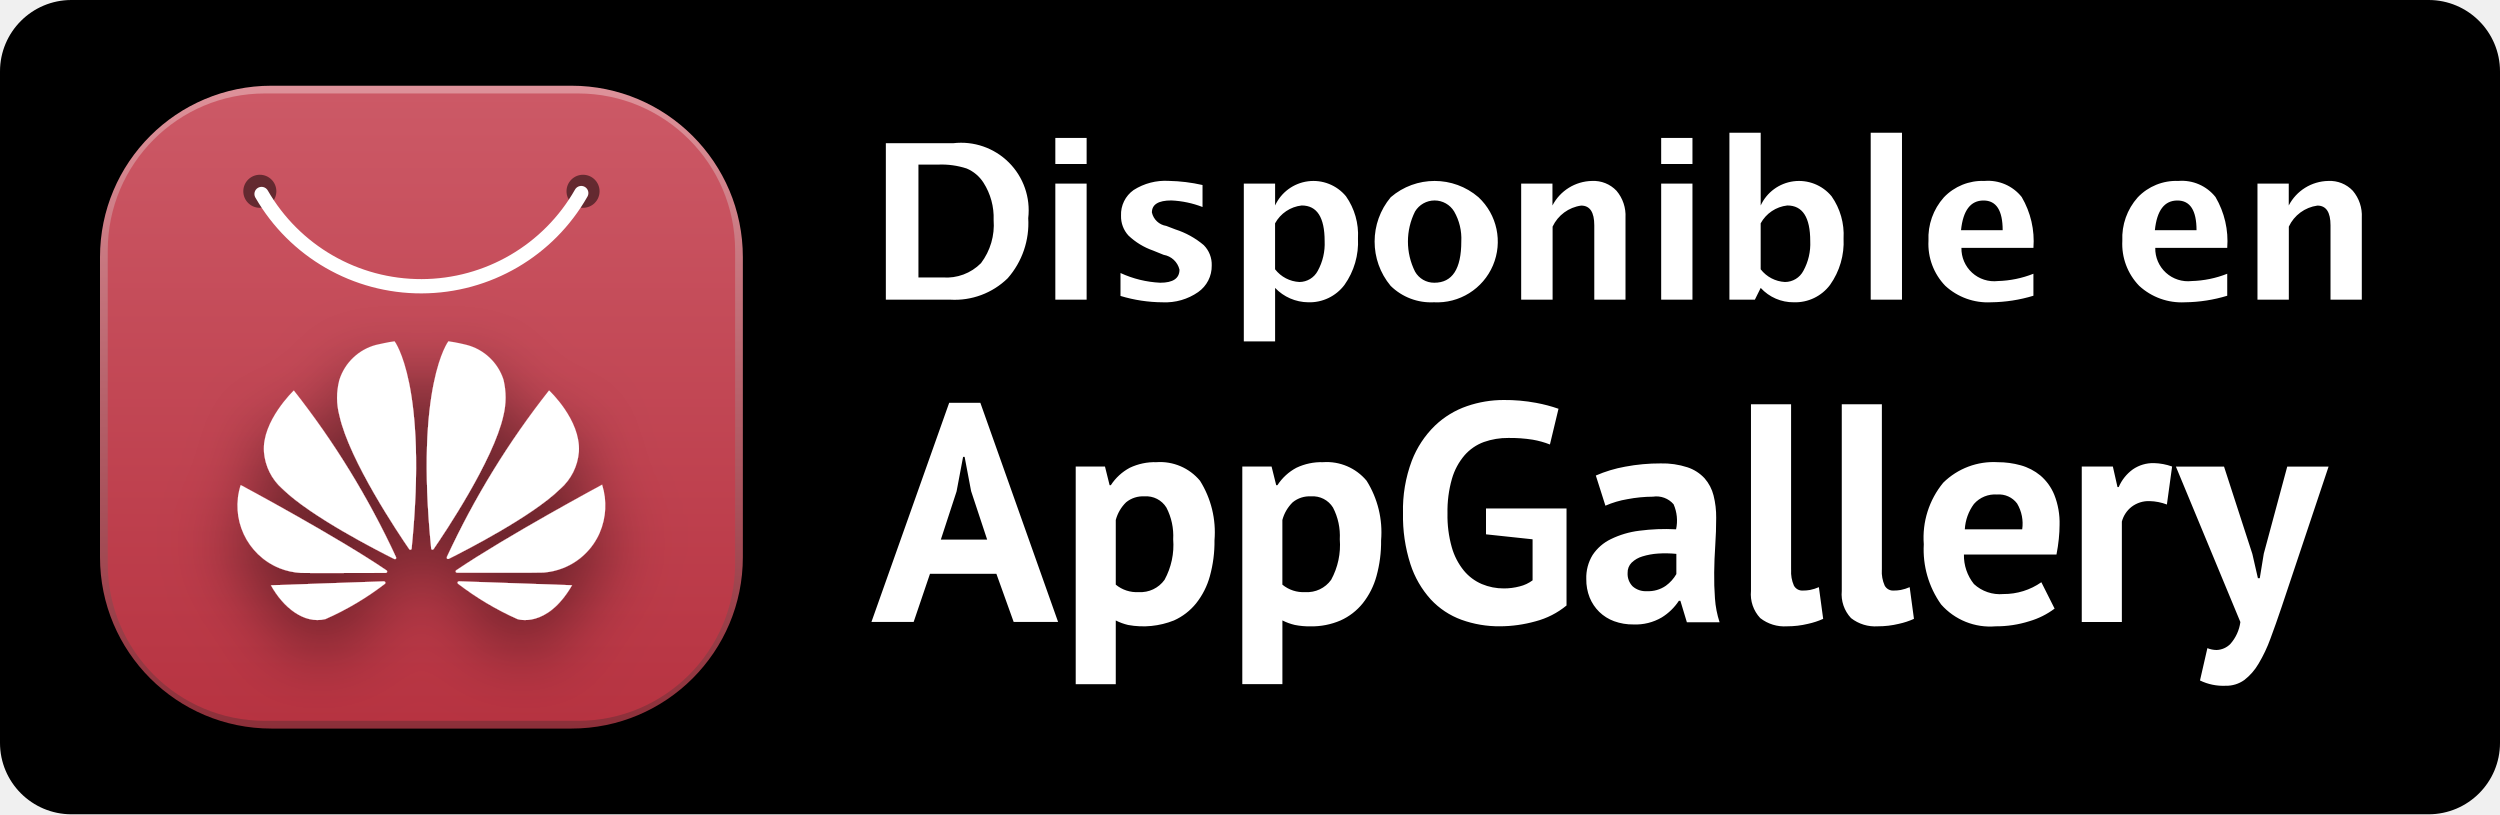
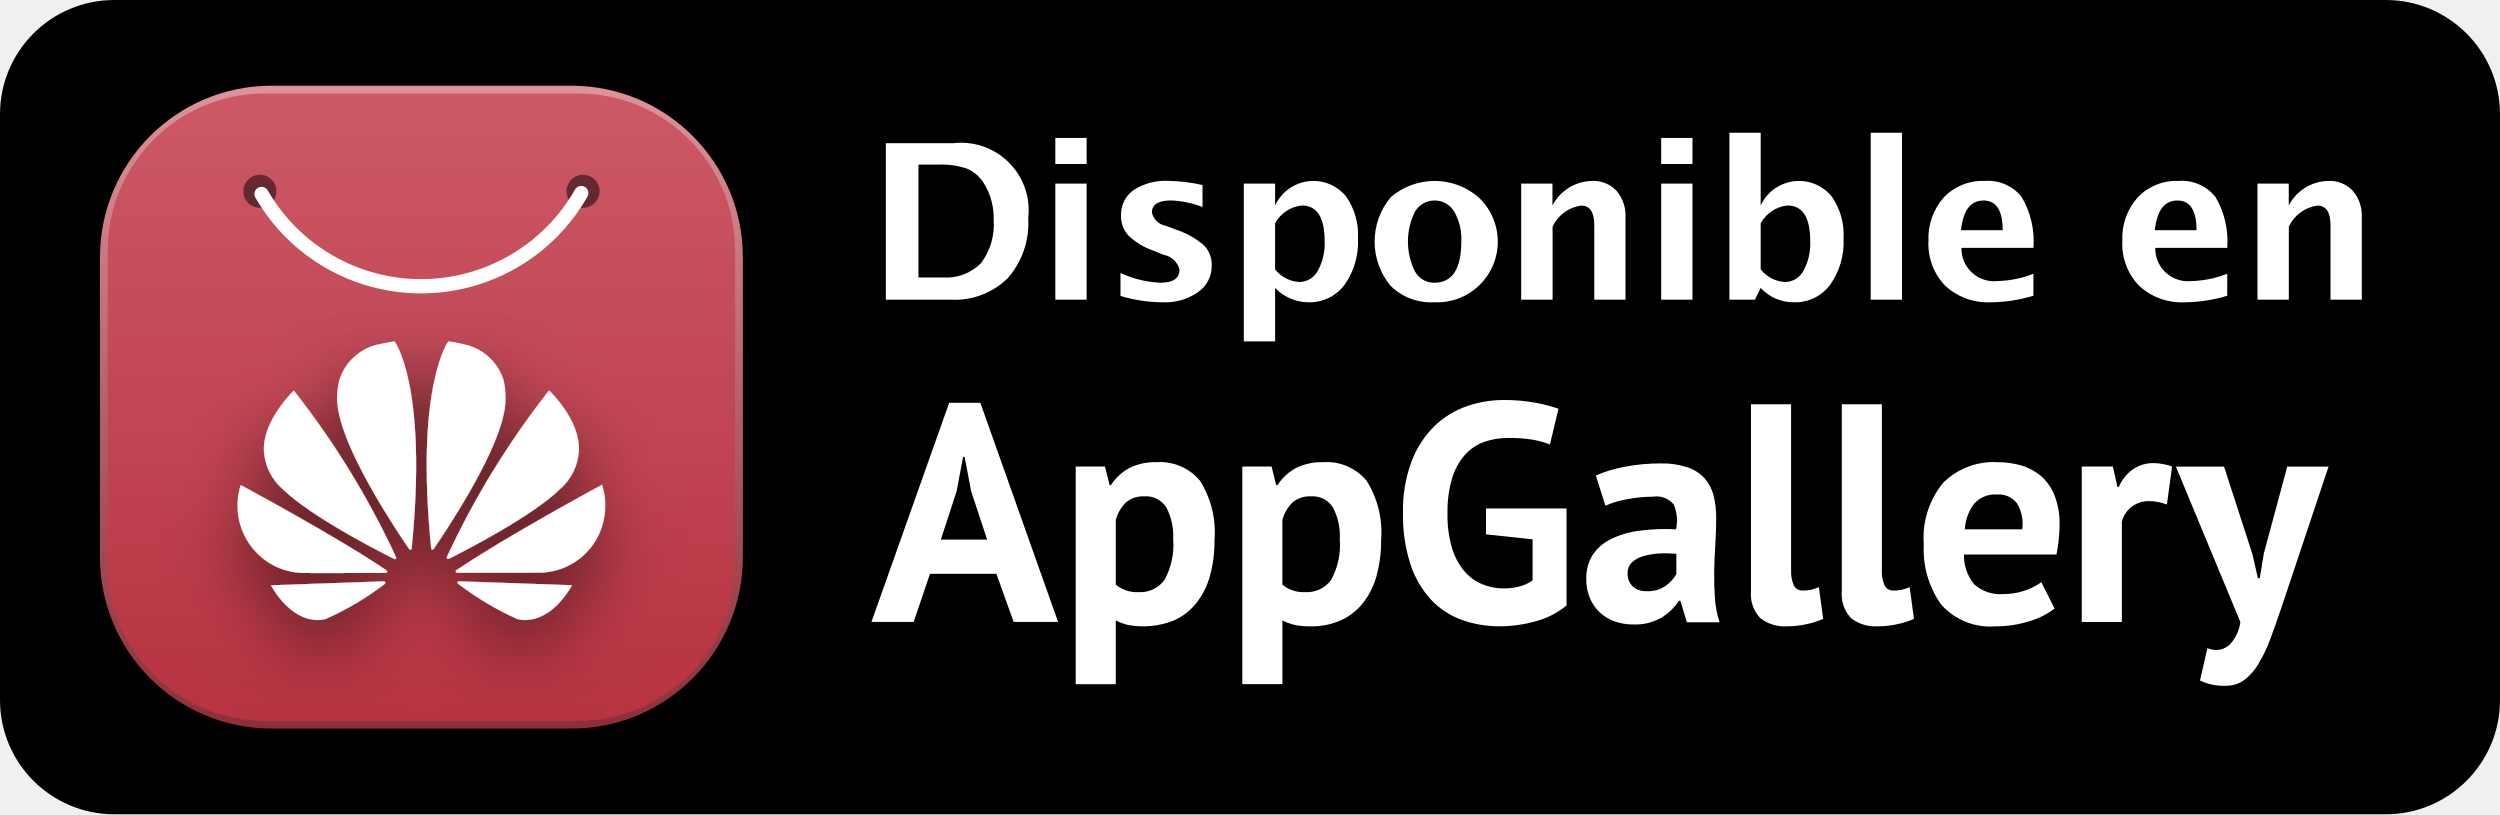
<svg xmlns="http://www.w3.org/2000/svg" xmlns:xlink="http://www.w3.org/1999/xlink" id="app-gallery-es.svg" width="175" height="57" viewBox="0 0 175 57">
  <defs>
    <style>
      .cls-1 {
        fill: url(#linear-gradient);
      }

      .cls-2, .cls-3, .cls-5, .cls-6 {
        fill-rule: evenodd;
      }

      .cls-2 {
        fill: url(#linear-gradient-2);
      }

      .cls-3, .cls-6 {
        fill: #fff;
      }

      .cls-3 {
        filter: url(#filter);
      }

      .cls-4 {
        opacity: 0.5;
      }

      .cls-5 {
        fill: none;
        stroke: #fff;
        stroke-linecap: round;
        stroke-width: 1px;
        filter: url(#filter-2);
      }
    </style>
    <linearGradient id="linear-gradient" x1="29.5" y1="51" x2="29.5" y2="6" gradientUnits="userSpaceOnUse">
      <stop offset="0" stop-color="#8c2f39" />
      <stop offset="1" stop-color="#de929a" />
    </linearGradient>
    <linearGradient id="linear-gradient-2" x1="717.5" y1="830.469" x2="717.5" y2="786.531" gradientUnits="userSpaceOnUse">
      <stop offset="0" stop-color="#b73341" />
      <stop offset="1" stop-color="#cc5966" />
    </linearGradient>
    <filter id="filter" x="699" y="800" width="38" height="32" filterUnits="userSpaceOnUse">
      <feOffset result="offset" dy="2" in="SourceAlpha" />
      <feGaussianBlur result="blur" stdDeviation="2.449" />
      <feFlood result="flood" flood-opacity="0.51" />
      <feComposite result="composite" operator="in" in2="blur" />
      <feBlend result="blend" in="SourceGraphic" />
    </filter>
    <filter id="filter-2" x="700" y="790" width="36" height="19" filterUnits="userSpaceOnUse">
      <feOffset result="offset" dy="2" in="SourceAlpha" />
      <feGaussianBlur result="blur" stdDeviation="2.449" />
      <feFlood result="flood" flood-opacity="0.34" />
      <feComposite result="composite" operator="in" in2="blur" />
      <feBlend result="blend" in="SourceGraphic" />
    </filter>
  </defs>
-   <rect id="bkg" width="175" height="57" rx="5" ry="5" />
+   <rect id="bkg" width="175" height="57" rx="8" ry="8" />
  <rect id="Rounded_Rectangle_1" data-name="Rounded Rectangle 1" class="cls-1" x="7" y="6" width="45" height="45" rx="12" ry="12" />
  <path id="Rounded_Rectangle_1_copy" data-name="Rounded Rectangle 1 copy" class="cls-2" d="M706.542,786.542h21.916a11,11,0,0,1,11,11v21.916a11,11,0,0,1-11,11H706.542a11,11,0,0,1-11-11V797.542A11,11,0,0,1,706.542,786.542Z" transform="translate(-688 -780)" />
  <path id="logo" class="cls-3" d="M715.734,819.022a59.353,59.353,0,0,0-7.166-11.691s-2.253,2.149-2.092,4.3a3.814,3.814,0,0,0,1.3,2.594c1.967,1.927,6.722,4.357,7.827,4.907a0.09,0.09,0,0,0,.106-0.018,0.083,0.083,0,0,0,.02-0.095h0Zm-0.756,1.742a0.111,0.111,0,0,0-.1-0.072v0l-7.915.277c0.858,1.541,2.305,2.736,3.811,2.37a20.112,20.112,0,0,0,4.172-2.472l0,0A0.089,0.089,0,0,0,714.978,820.764Zm0.088-.834h0c-3.477-2.36-10.218-5.98-10.218-5.98a4.723,4.723,0,0,0,2.711,5.821,4.786,4.786,0,0,0,1.514.335c0.12,0.02,4.711,0,5.94,0a0.1,0.1,0,0,0,.079-0.054A0.1,0.1,0,0,0,715.066,819.93Zm0.556-16.039c-0.345.032-1.275,0.246-1.275,0.246a3.68,3.68,0,0,0-2.592,2.457,4.88,4.88,0,0,0,.01,2.526c0.7,3.121,4.143,8.251,4.884,9.328a0.085,0.085,0,0,0,.093.035,0.1,0.1,0,0,0,.075-0.1C717.955,806.93,715.622,803.891,715.622,803.891Zm7.627,2.7a3.684,3.684,0,0,0-2.617-2.457s-0.6-.154-1.245-0.246c0,0-2.346,3.04-1.206,14.5h0a0.093,0.093,0,0,0,.175.044h0c0.757-1.106,4.178-6.207,4.877-9.316A5.316,5.316,0,0,0,723.249,806.594Zm-3.131,14.1a0.117,0.117,0,0,0-.09.062,0.115,0.115,0,0,0,.03.107v0a20.767,20.767,0,0,0,4.162,2.477s2.046,0.7,3.826-2.371l-7.928-.278h0Zm10.033-6.765s-6.729,3.633-10.21,5.991l0,0a0.1,0.1,0,0,0-.042.114,0.118,0.118,0,0,0,.082.062h0c1.245,0,5.962.006,6.082-.015a4.709,4.709,0,0,0,1.361-.316,4.648,4.648,0,0,0,2.549-2.451A4.833,4.833,0,0,0,730.151,813.931Zm-1.628-2.307c0.141-2.229-2.088-4.293-2.088-4.293a59.23,59.23,0,0,0-7.154,11.659h0a0.114,0.114,0,0,0,.024.127,0.1,0.1,0,0,0,.105.009c1.134-.565,5.855-2.981,7.81-4.9A3.839,3.839,0,0,0,728.523,811.624Z" transform="translate(-688 -780)" />
  <circle id="o" class="cls-4" cx="18.188" cy="13.39" r="1.157" />
  <circle id="o-2" data-name="o" class="cls-4" cx="40.813" cy="13.39" r="1.157" />
  <g transform="translate(-688 -780)" style="fill: none; filter: url(#filter-2)">
    <path id="handle" class="cls-5" d="M728.687,793.515a12.89,12.89,0,0,1-22.378.065" style="stroke: inherit; filter: none; fill: inherit" />
  </g>
  <use transform="translate(-688 -780)" xlink:href="#handle" style="stroke: #fff; filter: none; fill: none" />
  <path id="text-app-gallery" class="cls-6" d="M757.746,820.164H753.1l-1.145,3.373H749l5.443-15.342h2.181l5.443,15.342h-3.11Zm-3.887-2.394H757.1l-1.123-3.394-0.453-2.394h-0.108L754.96,814.4Zm9.437-5.114h2.052l0.324,1.306h0.087a3.6,3.6,0,0,1,1.328-1.219,4.072,4.072,0,0,1,1.868-.391,3.633,3.633,0,0,1,3.045,1.3,6.786,6.786,0,0,1,1.015,4.167,9.042,9.042,0,0,1-.324,2.513,5.312,5.312,0,0,1-.961,1.9,4.2,4.2,0,0,1-1.555,1.2,5.8,5.8,0,0,1-3.207.316,3.815,3.815,0,0,1-.864-0.316v4.461H763.3V812.656Zm4.817,2.089a1.861,1.861,0,0,0-1.285.414,2.7,2.7,0,0,0-.724,1.24v4.526a2.3,2.3,0,0,0,1.6.523,2.07,2.07,0,0,0,1.814-.86,5.076,5.076,0,0,0,.605-2.84,4.3,4.3,0,0,0-.475-2.219A1.658,1.658,0,0,0,768.113,814.745Zm6.846-2.089h2.051l0.324,1.306h0.087a3.6,3.6,0,0,1,1.328-1.219,4.072,4.072,0,0,1,1.868-.391,3.633,3.633,0,0,1,3.045,1.3,6.786,6.786,0,0,1,1.015,4.167,9.042,9.042,0,0,1-.324,2.513,5.312,5.312,0,0,1-.961,1.9,4.2,4.2,0,0,1-1.555,1.2,5.088,5.088,0,0,1-2.105.413,5.144,5.144,0,0,1-1.1-.1,3.815,3.815,0,0,1-.864-0.316v4.461h-2.807V812.656Zm4.816,2.089a1.861,1.861,0,0,0-1.285.414,2.7,2.7,0,0,0-.724,1.24v4.526a2.3,2.3,0,0,0,1.6.523,2.07,2.07,0,0,0,1.814-.86,5.076,5.076,0,0,0,.605-2.84,4.3,4.3,0,0,0-.475-2.219A1.658,1.658,0,0,0,779.775,814.745Zm12.245,0.849h5.637v6.79a5.658,5.658,0,0,1-2.171,1.109,9.357,9.357,0,0,1-2.494.348,7.719,7.719,0,0,1-2.689-.457,5.505,5.505,0,0,1-2.149-1.425,6.785,6.785,0,0,1-1.425-2.47,10.95,10.95,0,0,1-.519-3.568,9.735,9.735,0,0,1,.616-3.667,6.875,6.875,0,0,1,1.62-2.459,6.123,6.123,0,0,1,2.257-1.371,7.882,7.882,0,0,1,2.548-.424,11.822,11.822,0,0,1,2.279.2,10.578,10.578,0,0,1,1.565.414l-0.6,2.5a6.213,6.213,0,0,0-1.21-.337,10.063,10.063,0,0,0-1.706-.12,4.969,4.969,0,0,0-1.706.283,3.3,3.3,0,0,0-1.35.925,4.394,4.394,0,0,0-.885,1.643,8.231,8.231,0,0,0-.314,2.437,8.12,8.12,0,0,0,.3,2.361,4.555,4.555,0,0,0,.842,1.632,3.327,3.327,0,0,0,1.263.947,3.943,3.943,0,0,0,1.545.305,4.3,4.3,0,0,0,1.1-.142,2.5,2.5,0,0,0,.907-0.424v-2.873l-3.261-.348v-1.806Zm7.688-2.307a9.232,9.232,0,0,1,2.052-.62,13.157,13.157,0,0,1,2.484-.228,5.616,5.616,0,0,1,1.879.272,2.855,2.855,0,0,1,1.2.772,2.887,2.887,0,0,1,.626,1.2,6.132,6.132,0,0,1,.184,1.567q0,0.957-.065,1.926t-0.075,1.9q-0.012.936,0.054,1.817a6.883,6.883,0,0,0,.324,1.665h-2.29l-0.453-1.5h-0.108a3.852,3.852,0,0,1-1.2,1.164,3.61,3.61,0,0,1-1.976.49,3.807,3.807,0,0,1-1.36-.229,2.943,2.943,0,0,1-1.037-.652,2.991,2.991,0,0,1-.67-1,3.38,3.38,0,0,1-.237-1.295,3.041,3.041,0,0,1,.443-1.687,3.2,3.2,0,0,1,1.274-1.109,6.288,6.288,0,0,1,1.987-.588,14,14,0,0,1,2.581-.1,2.854,2.854,0,0,0-.173-1.752,1.585,1.585,0,0,0-1.447-.533,9.794,9.794,0,0,0-1.782.174,6.55,6.55,0,0,0-1.544.457Zm3.564,8.095a2.149,2.149,0,0,0,1.339-.38,2.649,2.649,0,0,0,.734-0.816v-1.415a7.833,7.833,0,0,0-1.285-.022,4.747,4.747,0,0,0-1.091.2,1.832,1.832,0,0,0-.755.436,0.973,0.973,0,0,0-.281.718,1.242,1.242,0,0,0,.356.946A1.372,1.372,0,0,0,803.272,821.382Zm10.107-1.5a2.392,2.392,0,0,0,.194,1.11,0.664,0.664,0,0,0,.626.348,2.848,2.848,0,0,0,.508-0.044,3.005,3.005,0,0,0,.615-0.195l0.3,2.219a5.306,5.306,0,0,1-1.058.348,6.178,6.178,0,0,1-1.469.174,2.742,2.742,0,0,1-1.879-.576,2.437,2.437,0,0,1-.648-1.9V808.3h2.808v11.577Zm6.349,0a2.377,2.377,0,0,0,.2,1.11,0.663,0.663,0,0,0,.626.348,2.829,2.829,0,0,0,.507-0.044,3.011,3.011,0,0,0,.616-0.195l0.3,2.219a5.284,5.284,0,0,1-1.058.348,6.172,6.172,0,0,1-1.469.174,2.743,2.743,0,0,1-1.879-.576,2.441,2.441,0,0,1-.647-1.9V808.3h2.807v11.577Zm12.094,2.72a5.48,5.48,0,0,1-1.76.881,7.637,7.637,0,0,1-2.365.359,4.568,4.568,0,0,1-3.822-1.534,6.627,6.627,0,0,1-1.21-4.21,6.056,6.056,0,0,1,1.361-4.309,5.013,5.013,0,0,1,3.822-1.436,5.941,5.941,0,0,1,1.6.217,3.738,3.738,0,0,1,1.383.718,3.538,3.538,0,0,1,.971,1.35,5.316,5.316,0,0,1,.368,2.11c0,0.305-.019.631-0.054,0.98s-0.09.711-.162,1.088h-6.479a3.2,3.2,0,0,0,.7,2.067,2.681,2.681,0,0,0,2.063.7,4.572,4.572,0,0,0,2.656-.827Zm-4.017-7.986a1.959,1.959,0,0,0-1.631.664,3.3,3.3,0,0,0-.637,1.773h4.017a2.756,2.756,0,0,0-.356-1.806A1.583,1.583,0,0,0,827.805,814.615Zm11.878,0.7a3.643,3.643,0,0,0-1.209-.239,1.969,1.969,0,0,0-1.263.4,1.942,1.942,0,0,0-.681,1.034v7.029h-2.807V812.656H835.9l0.324,1.437h0.086a2.968,2.968,0,0,1,.994-1.241,2.508,2.508,0,0,1,1.468-.435,4.078,4.078,0,0,1,1.275.239Zm5.982,3.46,0.389,1.7h0.13l0.281-1.719,1.641-6.093H851l-3.283,9.815q-0.41,1.218-.788,2.23a10.2,10.2,0,0,1-.831,1.752,3.944,3.944,0,0,1-1,1.142,2.15,2.15,0,0,1-1.306.4,3.717,3.717,0,0,1-1.793-.37l0.518-2.263a1.722,1.722,0,0,0,.648.13,1.418,1.418,0,0,0,.961-0.424,2.883,2.883,0,0,0,.7-1.534l-4.514-10.881h3.37Z" transform="translate(-688 -780)" />
  <path id="text-1" class="cls-6" d="M750.009,800.975v-10.95h4.713a4.728,4.728,0,0,1,5.254,5.246,5.834,5.834,0,0,1-1.436,4.206,5.3,5.3,0,0,1-4.017,1.5h-4.514Zm2.279-1.554h1.7a3.4,3.4,0,0,0,2.682-1,4.443,4.443,0,0,0,.884-3.022,4.54,4.54,0,0,0-.71-2.612,2.585,2.585,0,0,0-1.177-.992,5.684,5.684,0,0,0-2-.273h-1.376v7.894Zm9.585-7.939v-1.827h2.191v1.827h-2.191Zm0,9.493v-8.124h2.191v8.124h-2.191Zm4.562-.259v-1.605a7.472,7.472,0,0,0,2.782.68q1.347,0,1.347-.917a1.378,1.378,0,0,0-1.11-1.036l-0.74-.3a4.805,4.805,0,0,1-1.724-1.051,1.977,1.977,0,0,1-.518-1.391,2.091,2.091,0,0,1,.881-1.794,4.125,4.125,0,0,1,2.463-.64,11.661,11.661,0,0,1,2.361.289v1.539a6.928,6.928,0,0,0-2.183-.459q-1.362,0-1.361.843a1.22,1.22,0,0,0,1.006.94l0.636,0.244a5.846,5.846,0,0,1,1.987,1.1,1.928,1.928,0,0,1,.559,1.428,2.222,2.222,0,0,1-.951,1.861,4.015,4.015,0,0,1-2.475.714A10.353,10.353,0,0,1,766.435,800.716Zm8.632,3.182V792.851h2.19v1.532a2.955,2.955,0,0,1,4.961-.644,4.672,4.672,0,0,1,.84,2.952,5.154,5.154,0,0,1-.947,3.256,3.055,3.055,0,0,1-2.538,1.213,3.249,3.249,0,0,1-2.316-1.006V803.9h-2.19Zm2.19-5.046a2.3,2.3,0,0,0,1.7.888,1.458,1.458,0,0,0,1.287-.781,3.936,3.936,0,0,0,.481-2.083q0-2.493-1.606-2.493a2.428,2.428,0,0,0-1.864,1.25v3.219Zm11.11,2.308a4.027,4.027,0,0,1-3.023-1.15,4.841,4.841,0,0,1,.008-6.205,4.708,4.708,0,0,1,6.141,0A4.251,4.251,0,0,1,788.367,801.16Zm0.037-1.369q1.887,0,1.887-2.893a3.812,3.812,0,0,0-.5-2.094,1.6,1.6,0,0,0-2.738,0,4.7,4.7,0,0,0,0,4.21A1.531,1.531,0,0,0,788.4,799.791Zm6.078,1.184v-8.124h2.19v1.532a3.184,3.184,0,0,1,2.768-1.717,2.207,2.207,0,0,1,1.716.688,2.681,2.681,0,0,1,.629,1.879v5.742H799.6v-5.2q0-1.385-.918-1.384a2.6,2.6,0,0,0-2,1.472v5.113h-2.19Zm9.8-9.493v-1.827h2.19v1.827h-2.19Zm0,9.493v-8.124h2.19v8.124h-2.19Zm4.777,0V789.292h2.19v5.091a2.955,2.955,0,0,1,4.961-.644,4.672,4.672,0,0,1,.84,2.952,5.156,5.156,0,0,1-.947,3.252,3.042,3.042,0,0,1-2.531,1.217,3.1,3.1,0,0,1-2.323-1.006l-0.407.821h-1.783Zm2.19-2.123a2.3,2.3,0,0,0,1.7.888,1.457,1.457,0,0,0,1.287-.781,3.936,3.936,0,0,0,.481-2.083q0-2.493-1.605-2.493a2.43,2.43,0,0,0-1.865,1.25v3.219Zm7.7,2.123V789.292h2.19v11.683h-2.19Zm11.391-.274a10.5,10.5,0,0,1-2.96.459,4.389,4.389,0,0,1-3.211-1.154,4.215,4.215,0,0,1-1.176-3.152,4.263,4.263,0,0,1,1.076-3.037,3.714,3.714,0,0,1,2.845-1.151,3.009,3.009,0,0,1,2.605,1.125,6.1,6.1,0,0,1,.821,3.559H825.3a2.291,2.291,0,0,0,2.553,2.323,7.261,7.261,0,0,0,2.486-.511V800.7Zm-5.068-4.587h2.915q0-2.079-1.34-2.079Q825.486,794.035,825.271,796.114Zm18.638,4.587a10.5,10.5,0,0,1-2.959.459,4.387,4.387,0,0,1-3.211-1.154,4.212,4.212,0,0,1-1.177-3.152,4.264,4.264,0,0,1,1.077-3.037,3.712,3.712,0,0,1,2.845-1.151,3.007,3.007,0,0,1,2.6,1.125,6.1,6.1,0,0,1,.821,3.559h-5.038a2.29,2.29,0,0,0,2.552,2.323,7.261,7.261,0,0,0,2.486-.511V800.7Zm-5.068-4.587h2.915q0-2.079-1.339-2.079Q839.055,794.035,838.841,796.114Zm7.181,4.861v-8.124h2.19v1.532a3.182,3.182,0,0,1,2.767-1.717,2.208,2.208,0,0,1,1.717.688,2.681,2.681,0,0,1,.629,1.879v5.742h-2.19v-5.2q0-1.385-.918-1.384a2.6,2.6,0,0,0-2,1.472v5.113h-2.19Z" transform="translate(-688 -780)" />
</svg>
